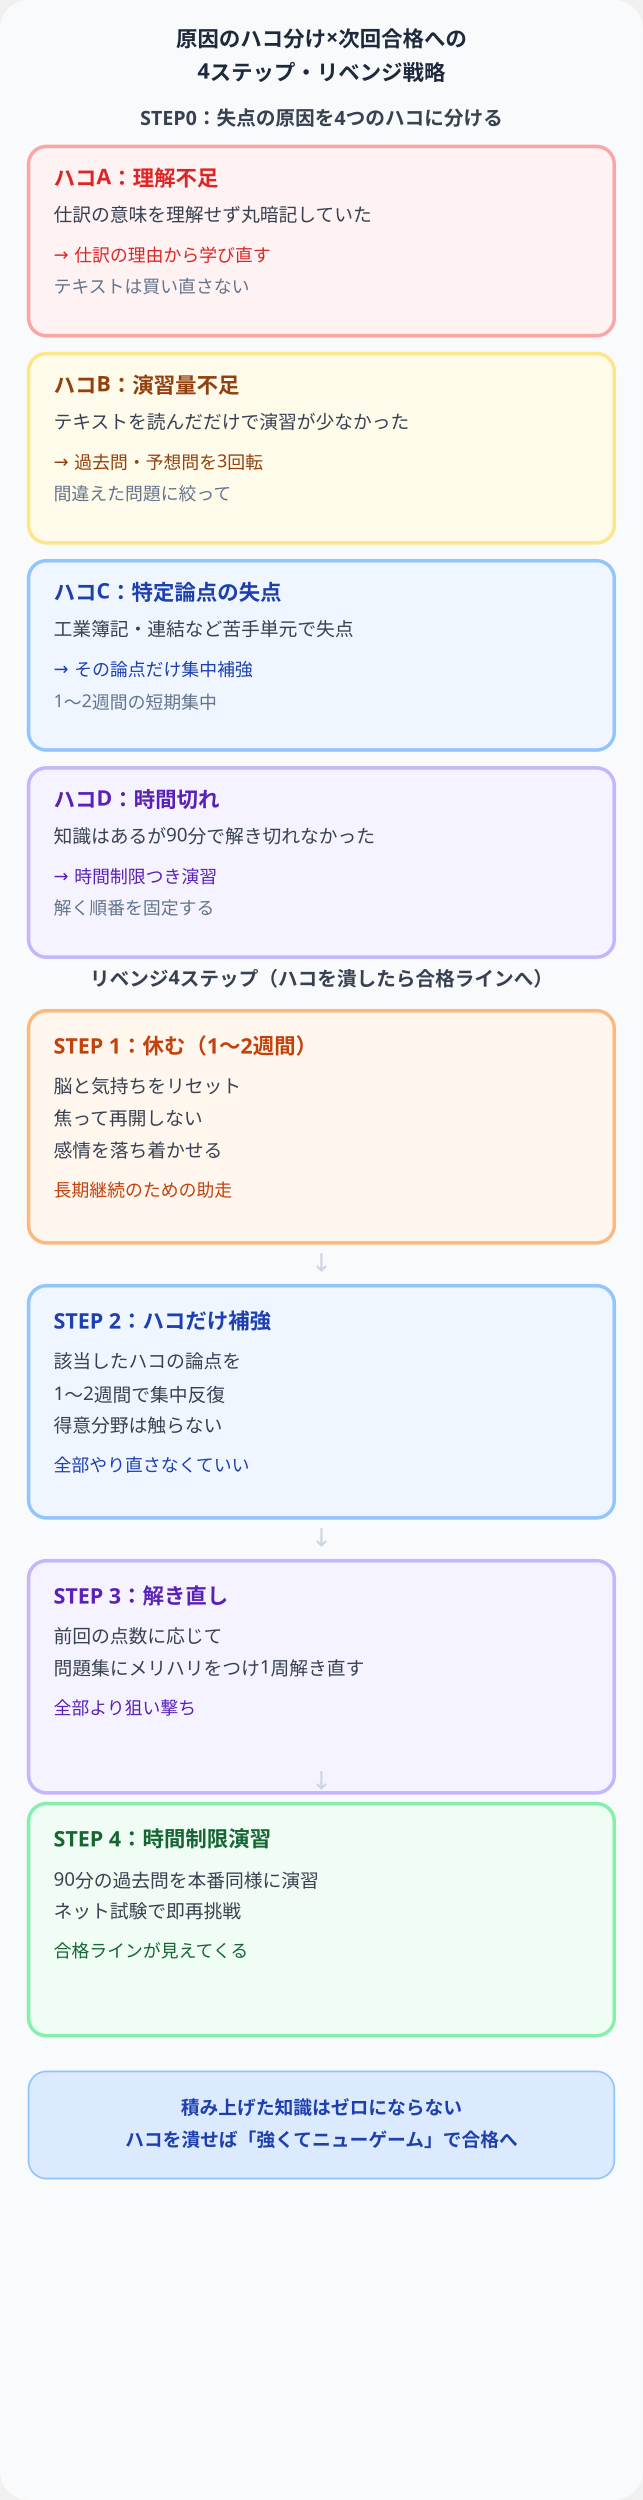
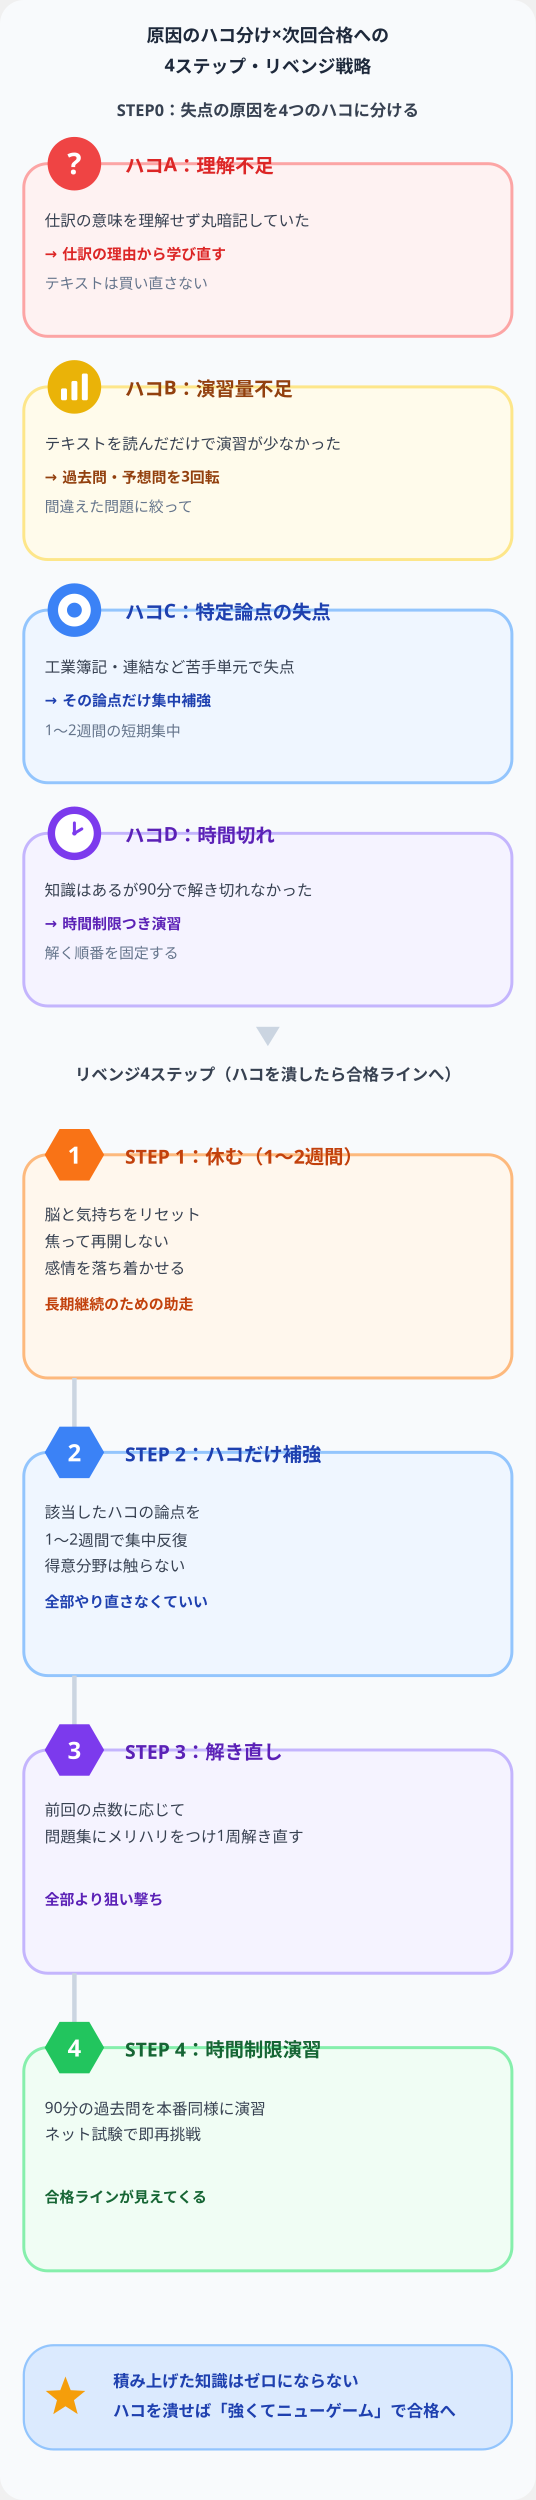
- <svg xmlns="http://www.w3.org/2000/svg" viewBox="0 0 360 1400" width="360" height="1400" role="img" aria-labelledby="t d">
+ <svg xmlns="http://www.w3.org/2000/svg" viewBox="0 0 360 1680" width="360" height="1680" role="img" aria-labelledby="t d">
  <defs>
    <style>text{font-family:'Noto Sans JP','Hiragino Sans',sans-serif;}</style>
  </defs>
-   <rect width="360" height="1400" rx="16" fill="#F8FAFC" />
-   <text x="180" y="26" text-anchor="middle" font-size="12" font-weight="700" fill="#1E293B">原因のハコ分け×次回合格への</text>
-   <text x="180" y="44" text-anchor="middle" font-size="12" font-weight="700" fill="#1E293B">4ステップ・リベンジ戦略</text>
-   <text x="180" y="70" text-anchor="middle" font-size="11" font-weight="700" fill="#374151">STEP0：失点の原因を4つのハコに分ける</text>
-   <rect x="16" y="82" width="328" height="106" rx="10" fill="#FEF2F2" stroke="#FCA5A5" stroke-width="2" />
-   <text x="30" y="104" font-size="12" font-weight="700" fill="#DC2626">ハコA：理解不足</text>
-   <text x="30" y="124" font-size="10.5" fill="#374151">仕訳の意味を理解せず丸暗記していた</text>
-   <text x="30" y="146" font-size="10" fill="#DC2626">→ 仕訳の理由から学び直す</text>
-   <text x="30" y="164" font-size="10" fill="#64748B">テキストは買い直さない</text>
-   <rect x="16" y="198" width="328" height="106" rx="10" fill="#FFFBEB" stroke="#FDE68A" stroke-width="2" />
-   <text x="30" y="220" font-size="12" font-weight="700" fill="#92400E">ハコB：演習量不足</text>
-   <text x="30" y="240" font-size="10.5" fill="#374151">テキストを読んだだけで演習が少なかった</text>
-   <text x="30" y="262" font-size="10" fill="#92400E">→ 過去問・予想問を3回転</text>
-   <text x="30" y="280" font-size="10" fill="#64748B">間違えた問題に絞って</text>
-   <rect x="16" y="314" width="328" height="106" rx="10" fill="#EFF6FF" stroke="#93C5FD" stroke-width="2" />
-   <text x="30" y="336" font-size="12" font-weight="700" fill="#1E40AF">ハコC：特定論点の失点</text>
-   <text x="30" y="356" font-size="10.5" fill="#374151">工業簿記・連結など苦手単元で失点</text>
-   <text x="30" y="378" font-size="10" fill="#1E40AF">→ その論点だけ集中補強</text>
-   <text x="30" y="396" font-size="10" fill="#64748B">1〜2週間の短期集中</text>
-   <rect x="16" y="430" width="328" height="106" rx="10" fill="#F5F3FF" stroke="#C4B5FD" stroke-width="2" />
-   <text x="30" y="452" font-size="12" font-weight="700" fill="#5B21B6">ハコD：時間切れ</text>
-   <text x="30" y="472" font-size="10.5" fill="#374151">知識はあるが90分で解き切れなかった</text>
-   <text x="30" y="494" font-size="10" fill="#5B21B6">→ 時間制限つき演習</text>
-   <text x="30" y="512" font-size="10" fill="#64748B">解く順番を固定する</text>
-   <text x="180" y="552" text-anchor="middle" font-size="11" font-weight="700" fill="#374151">リベンジ4ステップ（ハコを潰したら合格ラインへ）</text>
-   <rect x="16" y="566" width="328" height="130" rx="10" fill="#FFF7ED" stroke="#FDB97D" stroke-width="2" />
-   <text x="30" y="590" font-size="12" font-weight="700" fill="#C2410C">STEP 1：休む（1〜2週間）</text>
-   <text x="30" y="612" font-size="10.5" fill="#374151">脳と気持ちをリセット</text>
-   <text x="30" y="630" font-size="10.5" fill="#374151">焦って再開しない</text>
-   <text x="30" y="648" font-size="10.5" fill="#374151">感情を落ち着かせる</text>
-   <text x="30" y="670" font-size="10" fill="#C2410C">長期継続のための助走</text>
-   <text x="180" y="712" text-anchor="middle" font-size="14" fill="#CBD5E1">↓</text>
-   <rect x="16" y="720" width="328" height="130" rx="10" fill="#EFF6FF" stroke="#93C5FD" stroke-width="2" />
-   <text x="30" y="744" font-size="12" font-weight="700" fill="#1E40AF">STEP 2：ハコだけ補強</text>
-   <text x="30" y="766" font-size="10.5" fill="#374151">該当したハコの論点を</text>
-   <text x="30" y="784" font-size="10.5" fill="#374151">1〜2週間で集中反復</text>
-   <text x="30" y="802" font-size="10.5" fill="#374151">得意分野は触らない</text>
-   <text x="30" y="824" font-size="10" fill="#1E40AF">全部やり直さなくていい</text>
-   <text x="180" y="866" text-anchor="middle" font-size="14" fill="#CBD5E1">↓</text>
-   <rect x="16" y="874" width="328" height="130" rx="10" fill="#F5F3FF" stroke="#C4B5FD" stroke-width="2" />
-   <text x="30" y="898" font-size="12" font-weight="700" fill="#5B21B6">STEP 3：解き直し</text>
-   <text x="30" y="920" font-size="10.5" fill="#374151">前回の点数に応じて</text>
-   <text x="30" y="938" font-size="10.5" fill="#374151">問題集にメリハリをつけ1周解き直す</text>
-   <text x="30" y="960" font-size="10" fill="#5B21B6">全部より狙い撃ち</text>
-   <text x="180" y="1002" text-anchor="middle" font-size="14" fill="#CBD5E1">↓</text>
-   <rect x="16" y="1010" width="328" height="130" rx="10" fill="#F0FDF4" stroke="#86EFAC" stroke-width="2" />
-   <text x="30" y="1034" font-size="12" font-weight="700" fill="#166534">STEP 4：時間制限演習</text>
-   <text x="30" y="1056" font-size="10.5" fill="#374151">90分の過去問を本番同様に演習</text>
-   <text x="30" y="1074" font-size="10.5" fill="#374151">ネット試験で即再挑戦</text>
-   <text x="30" y="1096" font-size="10" fill="#166534">合格ラインが見えてくる</text>
-   <rect x="16" y="1160" width="328" height="60" rx="10" fill="#DBEAFE" stroke="#93C5FD" stroke-width="1" />
-   <text x="180" y="1184" text-anchor="middle" font-size="10.5" font-weight="700" fill="#1E40AF">積み上げた知識はゼロにならない</text>
-   <text x="180" y="1202" text-anchor="middle" font-size="10.5" font-weight="700" fill="#1E40AF">ハコを潰せば「強くてニューゲーム」で合格へ</text>
+   <rect width="360" height="1680" rx="16" fill="#F8FAFC" />
+   <text x="180" y="28" text-anchor="middle" font-size="12" font-weight="700" fill="#1E293B">原因のハコ分け×次回合格への</text>
+   <text x="180" y="48" text-anchor="middle" font-size="12" font-weight="700" fill="#1E293B">4ステップ・リベンジ戦略</text>
+   <text x="180" y="78" text-anchor="middle" font-size="11" font-weight="700" fill="#374151">STEP0：失点の原因を4つのハコに分ける</text>
+   <rect x="16" y="110" width="328" height="116" rx="16" fill="#FEF2F2" stroke="#FCA5A5" stroke-width="2" />
+   <circle cx="50" cy="110" r="18" fill="#EF4444" />
+   <text x="50" y="117" text-anchor="middle" font-size="20" font-weight="700" fill="#fff">?</text>
+   <text x="84" y="116" font-size="13" font-weight="700" fill="#DC2626">ハコA：理解不足</text>
+   <text x="30" y="152" font-size="10.5" fill="#374151">仕訳の意味を理解せず丸暗記していた</text>
+   <text x="30" y="174" font-size="10" font-weight="700" fill="#DC2626">→ 仕訳の理由から学び直す</text>
+   <text x="30" y="194" font-size="10" fill="#64748B">テキストは買い直さない</text>
+   <rect x="16" y="260" width="328" height="116" rx="16" fill="#FFFBEB" stroke="#FDE68A" stroke-width="2" />
+   <circle cx="50" cy="260" r="18" fill="#EAB308" />
+   <rect x="41" y="261" width="4" height="8" rx="1" fill="#fff" />
+   <rect x="48" y="256" width="4" height="13" rx="1" fill="#fff" />
+   <rect x="55" y="251" width="4" height="18" rx="1" fill="#fff" />
+   <text x="84" y="266" font-size="13" font-weight="700" fill="#92400E">ハコB：演習量不足</text>
+   <text x="30" y="302" font-size="10.5" fill="#374151">テキストを読んだだけで演習が少なかった</text>
+   <text x="30" y="324" font-size="10" font-weight="700" fill="#92400E">→ 過去問・予想問を3回転</text>
+   <text x="30" y="344" font-size="10" fill="#64748B">間違えた問題に絞って</text>
+   <rect x="16" y="410" width="328" height="116" rx="16" fill="#EFF6FF" stroke="#93C5FD" stroke-width="2" />
+   <circle cx="50" cy="410" r="18" fill="#3B82F6" />
+   <circle cx="50" cy="410" r="11" fill="#fff" />
+   <circle cx="50" cy="410" r="5" fill="#3B82F6" />
+   <text x="84" y="416" font-size="13" font-weight="700" fill="#1E40AF">ハコC：特定論点の失点</text>
+   <text x="30" y="452" font-size="10.5" fill="#374151">工業簿記・連結など苦手単元で失点</text>
+   <text x="30" y="474" font-size="10" font-weight="700" fill="#1E40AF">→ その論点だけ集中補強</text>
+   <text x="30" y="494" font-size="10" fill="#64748B">1〜2週間の短期集中</text>
+   <rect x="16" y="560" width="328" height="116" rx="16" fill="#F5F3FF" stroke="#C4B5FD" stroke-width="2" />
+   <circle cx="50" cy="560" r="18" fill="#7C3AED" />
+   <circle cx="50" cy="560" r="13" fill="#fff" />
+   <line x1="50" y1="560" x2="50" y2="553" stroke="#7C3AED" stroke-width="2" stroke-linecap="round" />
+   <line x1="50" y1="560" x2="55" y2="557" stroke="#7C3AED" stroke-width="2" stroke-linecap="round" />
+   <circle cx="50" cy="560" r="1.5" fill="#7C3AED" />
+   <text x="84" y="566" font-size="13" font-weight="700" fill="#5B21B6">ハコD：時間切れ</text>
+   <text x="30" y="602" font-size="10.5" fill="#374151">知識はあるが90分で解き切れなかった</text>
+   <text x="30" y="624" font-size="10" font-weight="700" fill="#5B21B6">→ 時間制限つき演習</text>
+   <text x="30" y="644" font-size="10" fill="#64748B">解く順番を固定する</text>
+   <polygon points="172,690 188,690 180,703" fill="#CBD5E1" />
+   <text x="180" y="726" text-anchor="middle" font-size="11" font-weight="700" fill="#374151">リベンジ4ステップ（ハコを潰したら合格ラインへ）</text>
+   <rect x="16" y="776" width="328" height="150" rx="16" fill="#FFF7ED" stroke="#FDB97D" stroke-width="2" />
+   <polygon points="70,776 60,793.3 40,793.3 30,776 40,758.7 60,758.7" fill="#F97316" />
+   <text x="50" y="782" text-anchor="middle" font-size="16" font-weight="700" fill="#fff">1</text>
+   <text x="84" y="782" font-size="13" font-weight="700" fill="#C2410C">STEP 1：休む（1〜2週間）</text>
+   <text x="30" y="820" font-size="10.5" fill="#374151">脳と気持ちをリセット</text>
+   <text x="30" y="838" font-size="10.5" fill="#374151">焦って再開しない</text>
+   <text x="30" y="856" font-size="10.5" fill="#374151">感情を落ち着かせる</text>
+   <text x="30" y="880" font-size="10" font-weight="700" fill="#C2410C">長期継続のための助走</text>
+   <line x1="50" y1="926" x2="50" y2="964" stroke="#CBD5E1" stroke-width="3" />
+   <polygon points="42,964 58,964 50,976" fill="#CBD5E1" />
+   <rect x="16" y="976" width="328" height="150" rx="16" fill="#EFF6FF" stroke="#93C5FD" stroke-width="2" />
+   <polygon points="70,976 60,993.3 40,993.3 30,976 40,958.7 60,958.7" fill="#3B82F6" />
+   <text x="50" y="982" text-anchor="middle" font-size="16" font-weight="700" fill="#fff">2</text>
+   <text x="84" y="982" font-size="13" font-weight="700" fill="#1E40AF">STEP 2：ハコだけ補強</text>
+   <text x="30" y="1020" font-size="10.5" fill="#374151">該当したハコの論点を</text>
+   <text x="30" y="1038" font-size="10.5" fill="#374151">1〜2週間で集中反復</text>
+   <text x="30" y="1056" font-size="10.5" fill="#374151">得意分野は触らない</text>
+   <text x="30" y="1080" font-size="10" font-weight="700" fill="#1E40AF">全部やり直さなくていい</text>
+   <line x1="50" y1="1126" x2="50" y2="1164" stroke="#CBD5E1" stroke-width="3" />
+   <polygon points="42,1164 58,1164 50,1176" fill="#CBD5E1" />
+   <rect x="16" y="1176" width="328" height="150" rx="16" fill="#F5F3FF" stroke="#C4B5FD" stroke-width="2" />
+   <polygon points="70,1176 60,1193.3 40,1193.3 30,1176 40,1158.7 60,1158.7" fill="#7C3AED" />
+   <text x="50" y="1182" text-anchor="middle" font-size="16" font-weight="700" fill="#fff">3</text>
+   <text x="84" y="1182" font-size="13" font-weight="700" fill="#5B21B6">STEP 3：解き直し</text>
+   <text x="30" y="1220" font-size="10.5" fill="#374151">前回の点数に応じて</text>
+   <text x="30" y="1238" font-size="10.5" fill="#374151">問題集にメリハリをつけ1周解き直す</text>
+   <text x="30" y="1280" font-size="10" font-weight="700" fill="#5B21B6">全部より狙い撃ち</text>
+   <line x1="50" y1="1326" x2="50" y2="1364" stroke="#CBD5E1" stroke-width="3" />
+   <polygon points="42,1364 58,1364 50,1376" fill="#CBD5E1" />
+   <rect x="16" y="1376" width="328" height="150" rx="16" fill="#F0FDF4" stroke="#86EFAC" stroke-width="2" />
+   <polygon points="70,1376 60,1393.3 40,1393.3 30,1376 40,1358.7 60,1358.7" fill="#22C55E" />
+   <text x="50" y="1382" text-anchor="middle" font-size="16" font-weight="700" fill="#fff">4</text>
+   <text x="84" y="1382" font-size="13" font-weight="700" fill="#166534">STEP 4：時間制限演習</text>
+   <text x="30" y="1420" font-size="10.5" fill="#374151">90分の過去問を本番同様に演習</text>
+   <text x="30" y="1438" font-size="10.5" fill="#374151">ネット試験で即再挑戦</text>
+   <text x="30" y="1480" font-size="10" font-weight="700" fill="#166534">合格ラインが見えてくる</text>
+   <rect x="16" y="1576" width="328" height="70" rx="20" fill="#DBEAFE" stroke="#93C5FD" stroke-width="1.5" />
+   <polygon points="44,1597 47.5,1606.2 57.3,1606.7 49.7,1612.9 52.2,1622.3 44,1617 35.8,1622.3 38.3,1612.9 30.7,1606.7 40.5,1606.2" fill="#F59E0B" />
+   <text x="76" y="1604" font-size="11" font-weight="700" fill="#1E40AF">積み上げた知識はゼロにならない</text>
+   <text x="76" y="1624" font-size="11" font-weight="700" fill="#1E40AF">ハコを潰せば「強くてニューゲーム」で合格へ</text>
</svg>
